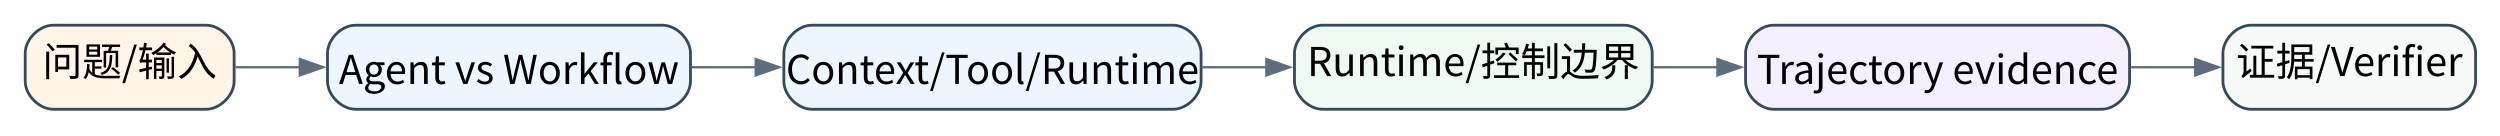
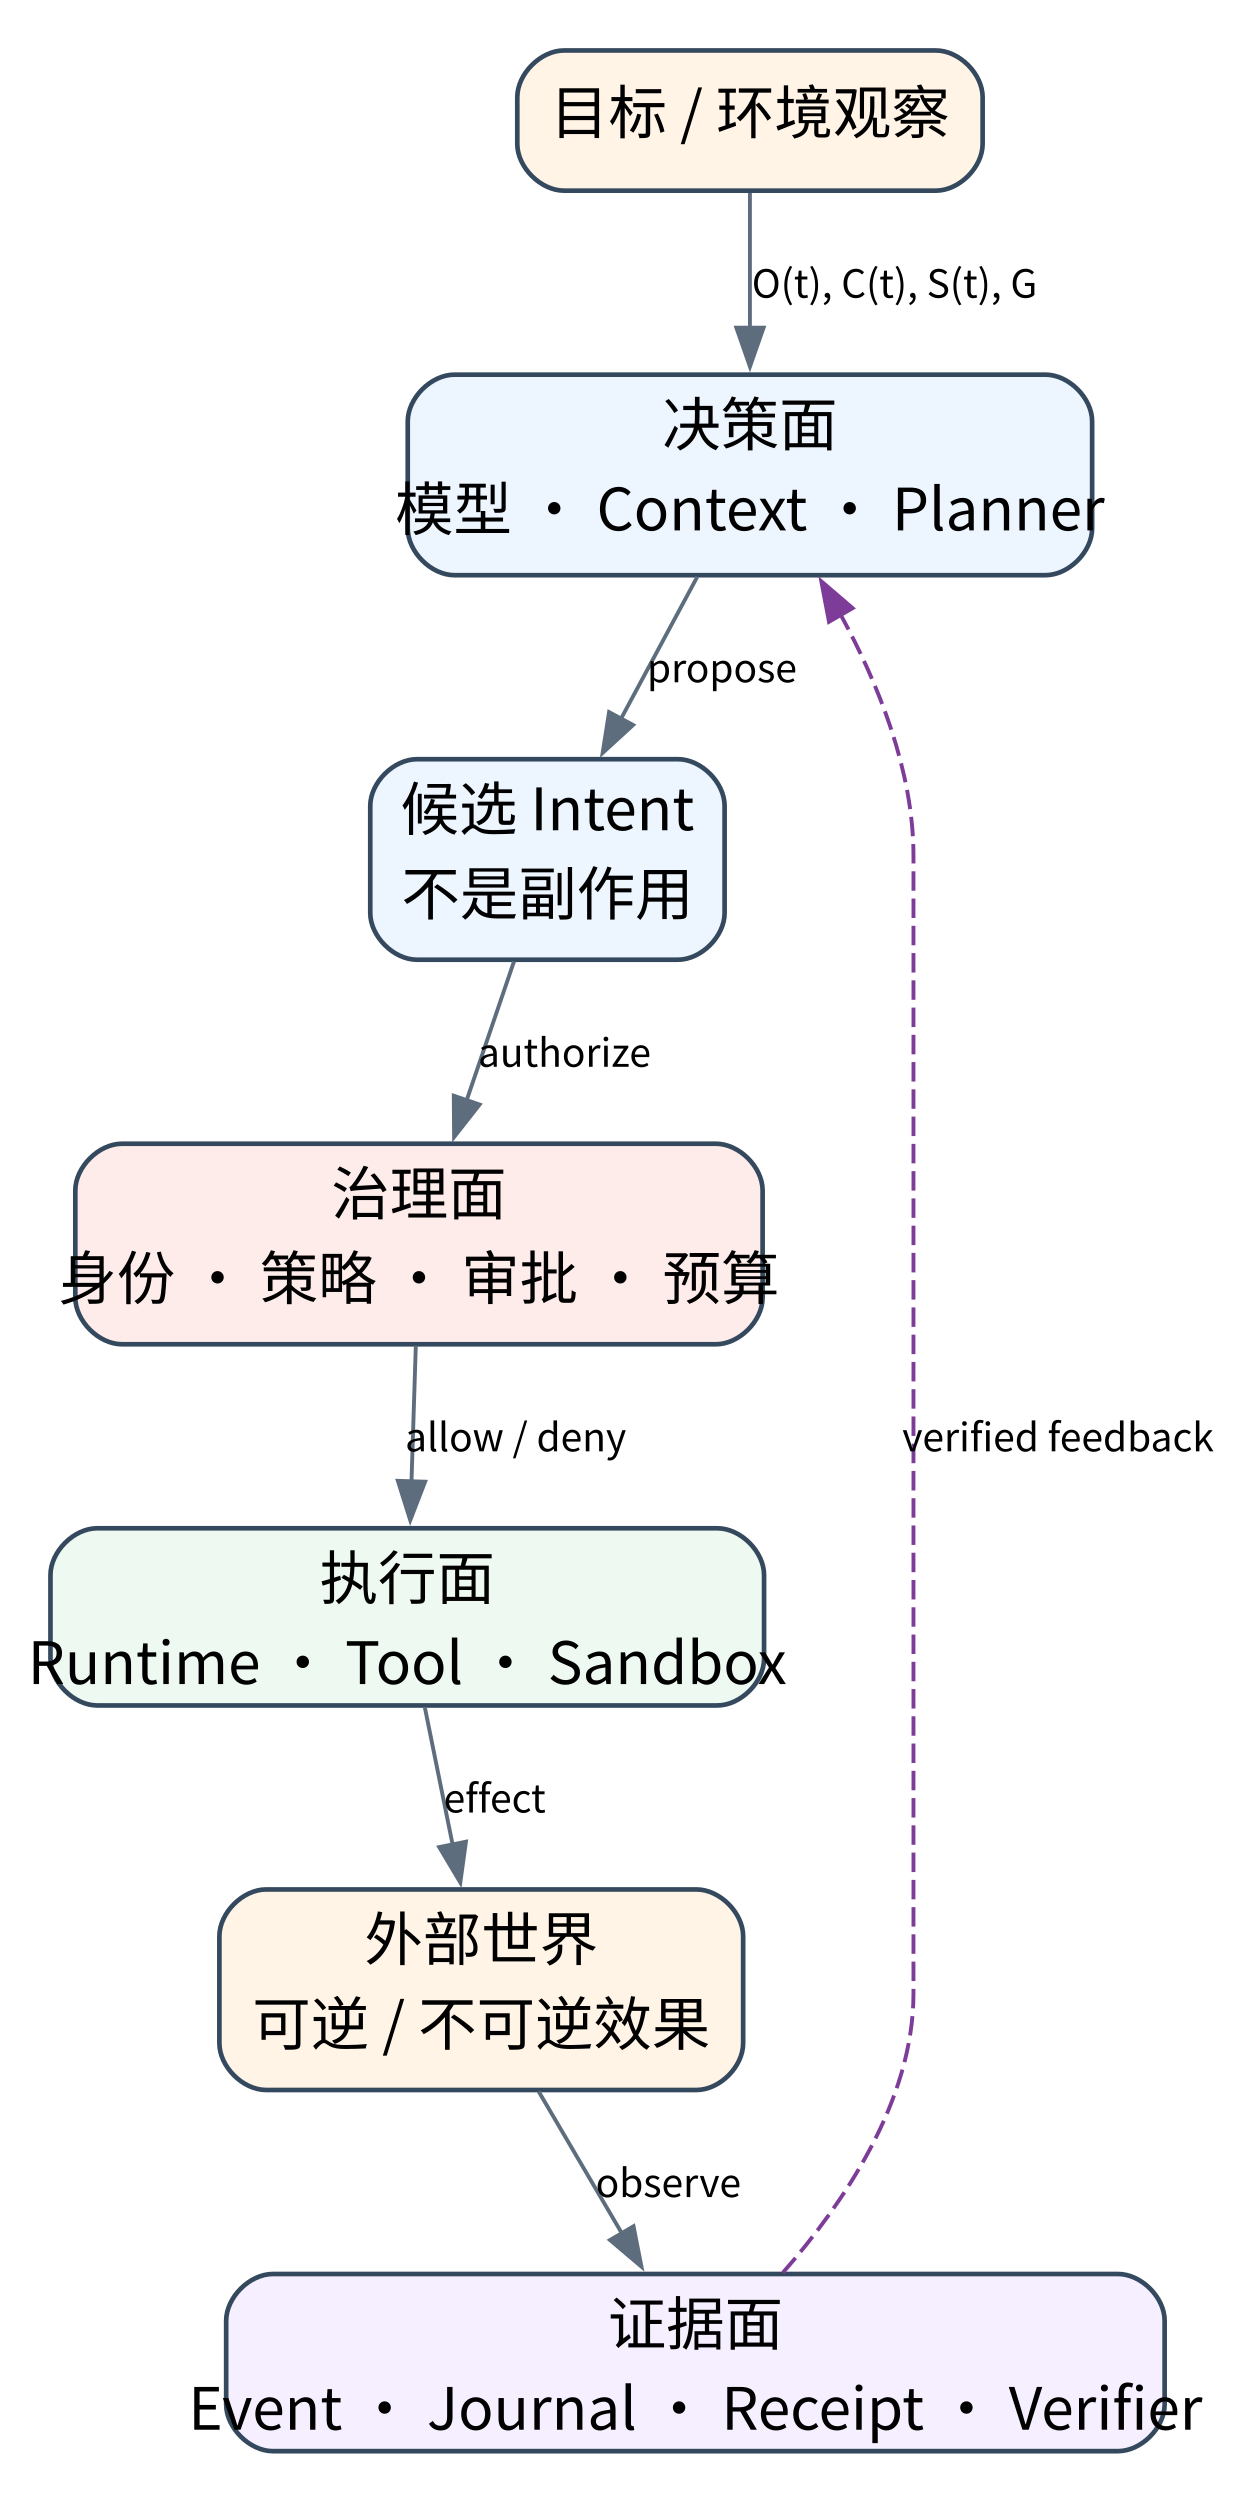
- <svg xmlns="http://www.w3.org/2000/svg" width="1071pt" height="58pt" viewBox="0.00 0.00 1071.00 58.00">
-   <g id="graph0" class="graph" transform="scale(1 1) rotate(0) translate(10.8 46.8)">
+ <svg xmlns="http://www.w3.org/2000/svg" width="322pt" height="642pt" viewBox="0.00 0.00 322.00 642.00">
+   <g id="graph0" class="graph" transform="scale(1 1) rotate(0) translate(12.96 629.46)">
    <g id="node1" class="node">
-       <path fill="#fff4e6" stroke="#34495e" stroke-width="1.2" d="M77.5,-36C77.5,-36 12,-36 12,-36 6,-36 0,-30 0,-24 0,-24 0,-12 0,-12 0,-6 6,0 12,0 12,0 77.5,0 77.5,0 83.5,0 89.5,-6 89.5,-12 89.5,-12 89.5,-24 89.5,-24 89.5,-30 83.5,-36 77.5,-36" />
-       <text xml:space="preserve" text-anchor="middle" x="44.75" y="-14.22" font-family="Noto Sans CJK SC" font-size="17.00">问题/输入</text>
+       <path fill="#fff4e6" stroke="#34495e" stroke-width="1.2" d="M227.38,-616.5C227.38,-616.5 131.88,-616.5 131.88,-616.5 125.88,-616.5 119.88,-610.5 119.88,-604.5 119.88,-604.5 119.88,-592.5 119.88,-592.5 119.88,-586.5 125.88,-580.5 131.88,-580.5 131.88,-580.5 227.38,-580.5 227.38,-580.5 233.38,-580.5 239.38,-586.5 239.38,-592.5 239.38,-592.5 239.38,-604.5 239.38,-604.5 239.38,-610.5 233.38,-616.5 227.38,-616.5" />
+       <text xml:space="preserve" text-anchor="middle" x="179.62" y="-595.12" font-family="Noto Sans CJK SC" font-size="15.00">目标 / 环境观察</text>
    </g>
    <g id="node2" class="node">
-       <path fill="#edf5ff" stroke="#34495e" stroke-width="1.2" d="M273,-36C273,-36 141.5,-36 141.5,-36 135.5,-36 129.5,-30 129.5,-24 129.5,-24 129.5,-12 129.5,-12 129.5,-6 135.5,0 141.5,0 141.5,0 273,0 273,0 279,0 285,-6 285,-12 285,-12 285,-24 285,-24 285,-30 279,-36 273,-36" />
-       <text xml:space="preserve" text-anchor="middle" x="207.25" y="-10.85" font-family="Noto Sans CJK SC" font-size="17.00">Agent vs Workflow</text>
+       <path fill="#edf5ff" stroke="#34495e" stroke-width="1.2" d="M255.5,-533.25C255.5,-533.25 103.75,-533.25 103.75,-533.25 97.75,-533.25 91.75,-527.25 91.75,-521.25 91.75,-521.25 91.75,-493.75 91.75,-493.75 91.75,-487.75 97.75,-481.75 103.75,-481.75 103.75,-481.75 255.5,-481.75 255.5,-481.75 261.5,-481.75 267.5,-487.75 267.5,-493.75 267.5,-493.75 267.5,-521.25 267.5,-521.25 267.5,-527.25 261.5,-533.25 255.5,-533.25" />
+       <text xml:space="preserve" text-anchor="middle" x="179.62" y="-515" font-family="Noto Sans CJK SC" font-size="15.00">决策面</text>
+       <text xml:space="preserve" text-anchor="middle" x="179.62" y="-493.25" font-family="Noto Sans CJK SC" font-size="15.00">模型 · Context · Planner</text>
    </g>
    <g id="edge1" class="edge">
-       <path fill="none" stroke="#5d6d7e" d="M90.03,-18C98.77,-18 108.22,-18 117.83,-18" />
-       <polygon fill="#5d6d7e" stroke="#5d6d7e" points="117.64,-21.5 127.64,-18 117.64,-14.5 117.64,-21.5" />
+       <path fill="none" stroke="#5d6d7e" d="M179.62,-579.92C179.62,-569.94 179.62,-557.06 179.62,-545" />
+       <polygon fill="#5d6d7e" stroke="#5d6d7e" points="183.13,-545.31 179.63,-535.31 176.13,-545.31 183.13,-545.31" />
+       <text xml:space="preserve" text-anchor="middle" x="216.75" y="-553" font-family="Noto Sans CJK SC" font-size="10.00">O(t), C(t), S(t), G</text>
    </g>
    <g id="node3" class="node">
-       <path fill="#edf5ff" stroke="#34495e" stroke-width="1.2" d="M491.75,-36C491.75,-36 337,-36 337,-36 331,-36 325,-30 325,-24 325,-24 325,-12 325,-12 325,-6 331,0 337,0 337,0 491.75,0 491.75,0 497.75,0 503.75,-6 503.75,-12 503.75,-12 503.75,-24 503.75,-24 503.75,-30 497.75,-36 491.75,-36" />
-       <text xml:space="preserve" text-anchor="middle" x="414.38" y="-10.85" font-family="Noto Sans CJK SC" font-size="17.00">Context/Tool/Runtime</text>
+       <path fill="#edf5ff" stroke="#34495e" stroke-width="1.2" d="M161.12,-434.5C161.12,-434.5 94.12,-434.5 94.12,-434.5 88.12,-434.5 82.12,-428.5 82.12,-422.5 82.12,-422.5 82.12,-395 82.12,-395 82.12,-389 88.12,-383 94.12,-383 94.12,-383 161.12,-383 161.12,-383 167.12,-383 173.12,-389 173.12,-395 173.12,-395 173.12,-422.5 173.12,-422.5 173.12,-428.5 167.12,-434.5 161.12,-434.5" />
+       <text xml:space="preserve" text-anchor="middle" x="127.62" y="-416.25" font-family="Noto Sans CJK SC" font-size="15.00">候选 Intent</text>
+       <text xml:space="preserve" text-anchor="middle" x="127.62" y="-394.5" font-family="Noto Sans CJK SC" font-size="15.00">不是副作用</text>
    </g>
    <g id="edge2" class="edge">
-       <path fill="none" stroke="#5d6d7e" d="M285.51,-18C294.55,-18 303.87,-18 313.17,-18" />
-       <polygon fill="#5d6d7e" stroke="#5d6d7e" points="312.96,-21.5 322.96,-18 312.96,-14.5 312.96,-21.5" />
+       <path fill="none" stroke="#5d6d7e" d="M166.1,-481.33C160.08,-470.13 152.89,-456.76 146.37,-444.62" />
+       <polygon fill="#5d6d7e" stroke="#5d6d7e" points="149.62,-443.28 141.8,-436.12 143.45,-446.59 149.62,-443.28" />
+       <text xml:space="preserve" text-anchor="middle" x="172.43" y="-454.25" font-family="Noto Sans CJK SC" font-size="10.00">propose</text>
    </g>
    <g id="node4" class="node">
-       <path fill="#eef9f1" stroke="#34495e" stroke-width="1.2" d="M685,-36C685,-36 555.75,-36 555.75,-36 549.75,-36 543.75,-30 543.75,-24 543.75,-24 543.75,-12 543.75,-12 543.75,-6 549.75,0 555.75,0 555.75,0 685,0 685,0 691,0 697,-6 697,-12 697,-12 697,-24 697,-24 697,-30 691,-36 685,-36" />
-       <text xml:space="preserve" text-anchor="middle" x="620.38" y="-14.22" font-family="Noto Sans CJK SC" font-size="17.00">Runtime/控制边界</text>
+       <path fill="#fdecea" stroke="#34495e" stroke-width="1.2" d="M170.88,-335.75C170.88,-335.75 18.37,-335.75 18.37,-335.75 12.38,-335.75 6.38,-329.75 6.38,-323.75 6.38,-323.75 6.38,-296.25 6.38,-296.25 6.38,-290.25 12.38,-284.25 18.38,-284.25 18.38,-284.25 170.88,-284.25 170.88,-284.25 176.88,-284.25 182.88,-290.25 182.88,-296.25 182.88,-296.25 182.88,-323.75 182.88,-323.75 182.88,-329.75 176.88,-335.75 170.88,-335.75" />
+       <text xml:space="preserve" text-anchor="middle" x="94.62" y="-317.5" font-family="Noto Sans CJK SC" font-size="15.00">治理面</text>
+       <text xml:space="preserve" text-anchor="middle" x="94.62" y="-295.75" font-family="Noto Sans CJK SC" font-size="15.00">身份 · 策略 · 审批 · 预算</text>
    </g>
    <g id="edge3" class="edge">
-       <path fill="none" stroke="#5d6d7e" d="M504.26,-18C513.39,-18 522.67,-18 531.79,-18" />
-       <polygon fill="#5d6d7e" stroke="#5d6d7e" points="531.72,-21.5 541.72,-18 531.72,-14.5 531.72,-21.5" />
+       <path fill="none" stroke="#5d6d7e" d="M119.04,-382.58C115.3,-371.61 110.84,-358.55 106.77,-346.6" />
+       <polygon fill="#5d6d7e" stroke="#5d6d7e" points="110.2,-345.81 103.65,-337.47 103.57,-348.07 110.2,-345.81" />
+       <text xml:space="preserve" text-anchor="middle" x="131.99" y="-355.5" font-family="Noto Sans CJK SC" font-size="10.00">authorize</text>
    </g>
    <g id="node5" class="node">
-       <path fill="#f6efff" stroke="#34495e" stroke-width="1.2" d="M889.5,-36C889.5,-36 749,-36 749,-36 743,-36 737,-30 737,-24 737,-24 737,-12 737,-12 737,-6 743,0 749,0 749,0 889.5,0 889.5,0 895.5,0 901.5,-6 901.5,-12 901.5,-12 901.5,-24 901.5,-24 901.5,-30 895.5,-36 889.5,-36" />
-       <text xml:space="preserve" text-anchor="middle" x="819.25" y="-10.85" font-family="Noto Sans CJK SC" font-size="17.00">Trajectory evidence</text>
+       <path fill="#eef9f1" stroke="#34495e" stroke-width="1.2" d="M171.25,-237C171.25,-237 12,-237 12,-237 6,-237 0,-231 0,-225 0,-225 0,-203.5 0,-203.5 0,-197.5 6,-191.5 12,-191.5 12,-191.5 171.25,-191.5 171.25,-191.5 177.25,-191.5 183.25,-197.5 183.25,-203.5 183.25,-203.5 183.25,-225 183.25,-225 183.25,-231 177.25,-237 171.25,-237" />
+       <text xml:space="preserve" text-anchor="middle" x="91.62" y="-218.75" font-family="Noto Sans CJK SC" font-size="15.00">执行面</text>
+       <text xml:space="preserve" text-anchor="middle" x="91.62" y="-197" font-family="Noto Sans CJK SC" font-size="15.00">Runtime · Tool · Sandbox</text>
    </g>
    <g id="edge4" class="edge">
-       <path fill="none" stroke="#5d6d7e" d="M697.49,-18C706.57,-18 715.91,-18 725.19,-18" />
-       <polygon fill="#5d6d7e" stroke="#5d6d7e" points="724.95,-21.5 734.95,-18 724.95,-14.5 724.95,-21.5" />
+       <path fill="none" stroke="#5d6d7e" d="M93.82,-283.88C93.48,-273.17 93.07,-260.52 92.71,-249.01" />
+       <polygon fill="#5d6d7e" stroke="#5d6d7e" points="96.21,-248.96 92.39,-239.07 89.21,-249.18 96.21,-248.96" />
+       <text xml:space="preserve" text-anchor="middle" x="119.46" y="-256.75" font-family="Noto Sans CJK SC" font-size="10.00">allow / deny</text>
    </g>
    <g id="node6" class="node">
-       <path fill="#f7f9f9" stroke="#34495e" stroke-width="1.2" d="M1037.75,-36C1037.75,-36 953.5,-36 953.5,-36 947.5,-36 941.5,-30 941.5,-24 941.5,-24 941.5,-12 941.5,-12 941.5,-6 947.5,0 953.5,0 953.5,0 1037.75,0 1037.75,0 1043.75,0 1049.75,-6 1049.75,-12 1049.75,-12 1049.75,-24 1049.75,-24 1049.75,-30 1043.75,-36 1037.75,-36" />
-       <text xml:space="preserve" text-anchor="middle" x="995.62" y="-14.22" font-family="Noto Sans CJK SC" font-size="17.00">证据/Verifier</text>
+       <path fill="#fff4e6" stroke="#34495e" stroke-width="1.2" d="M165.88,-144.25C165.88,-144.25 55.37,-144.25 55.37,-144.25 49.38,-144.25 43.38,-138.25 43.38,-132.25 43.38,-132.25 43.38,-104.75 43.38,-104.75 43.38,-98.75 49.38,-92.75 55.38,-92.75 55.38,-92.75 165.88,-92.75 165.88,-92.75 171.88,-92.75 177.88,-98.75 177.88,-104.75 177.88,-104.75 177.88,-132.25 177.88,-132.25 177.88,-138.25 171.88,-144.25 165.88,-144.25" />
+       <text xml:space="preserve" text-anchor="middle" x="110.62" y="-126" font-family="Noto Sans CJK SC" font-size="15.00">外部世界</text>
+       <text xml:space="preserve" text-anchor="middle" x="110.62" y="-104.25" font-family="Noto Sans CJK SC" font-size="15.00">可逆 / 不可逆效果</text>
    </g>
    <g id="edge5" class="edge">
-       <path fill="none" stroke="#5d6d7e" d="M902.08,-18C911.41,-18 920.82,-18 929.89,-18" />
-       <polygon fill="#5d6d7e" stroke="#5d6d7e" points="929.64,-21.5 939.64,-18 929.64,-14.5 929.64,-21.5" />
+       <path fill="none" stroke="#5d6d7e" d="M96.13,-191.03C98.27,-180.45 100.89,-167.51 103.31,-155.57" />
+       <polygon fill="#5d6d7e" stroke="#5d6d7e" points="106.69,-156.51 105.25,-146.02 99.83,-155.12 106.69,-156.51" />
+       <text xml:space="preserve" text-anchor="middle" x="114.07" y="-164" font-family="Noto Sans CJK SC" font-size="10.00">effect</text>
+     </g>
+     <g id="node7" class="node">
+       <path fill="#f6efff" stroke="#34495e" stroke-width="1.2" d="M274.12,-45.5C274.12,-45.5 57.13,-45.5 57.13,-45.5 51.13,-45.5 45.12,-39.5 45.12,-33.5 45.12,-33.5 45.12,-12 45.12,-12 45.12,-6 51.12,0 57.12,0 57.12,0 274.12,0 274.12,0 280.12,0 286.12,-6 286.12,-12 286.12,-12 286.12,-33.5 286.12,-33.5 286.12,-39.5 280.12,-45.5 274.12,-45.5" />
+       <text xml:space="preserve" text-anchor="middle" x="165.62" y="-27.25" font-family="Noto Sans CJK SC" font-size="15.00">证据面</text>
+       <text xml:space="preserve" text-anchor="middle" x="165.62" y="-5.5" font-family="Noto Sans CJK SC" font-size="15.00">Event · Journal · Receipt · Verifier</text>
+     </g>
+     <g id="edge6" class="edge">
+       <path fill="none" stroke="#5d6d7e" d="M125.36,-92.38C131.98,-81.11 139.85,-67.68 146.88,-55.7" />
+       <polygon fill="#5d6d7e" stroke="#5d6d7e" points="149.73,-57.76 151.77,-47.37 143.69,-54.22 149.73,-57.76" />
+       <text xml:space="preserve" text-anchor="middle" x="158.67" y="-65.25" font-family="Noto Sans CJK SC" font-size="10.00">observe</text>
+     </g>
+     <g id="edge7" class="edge">
+       <path fill="none" stroke="#7d3c98" stroke-dasharray="5,2" d="M188.08,-45.84C203.66,-63.58 221.62,-90.01 221.62,-117.5 221.62,-409.75 221.62,-409.75 221.62,-409.75 221.62,-431.49 212.59,-453.87 202.91,-471.62" />
+       <polygon fill="#7d3c98" stroke="#7d3c98" points="199.93,-469.78 197.95,-480.19 205.99,-473.29 199.93,-469.78" />
+       <text xml:space="preserve" text-anchor="middle" x="258.75" y="-256.75" font-family="Noto Sans CJK SC" font-size="10.00">verified feedback</text>
    </g>
  </g>
</svg>
